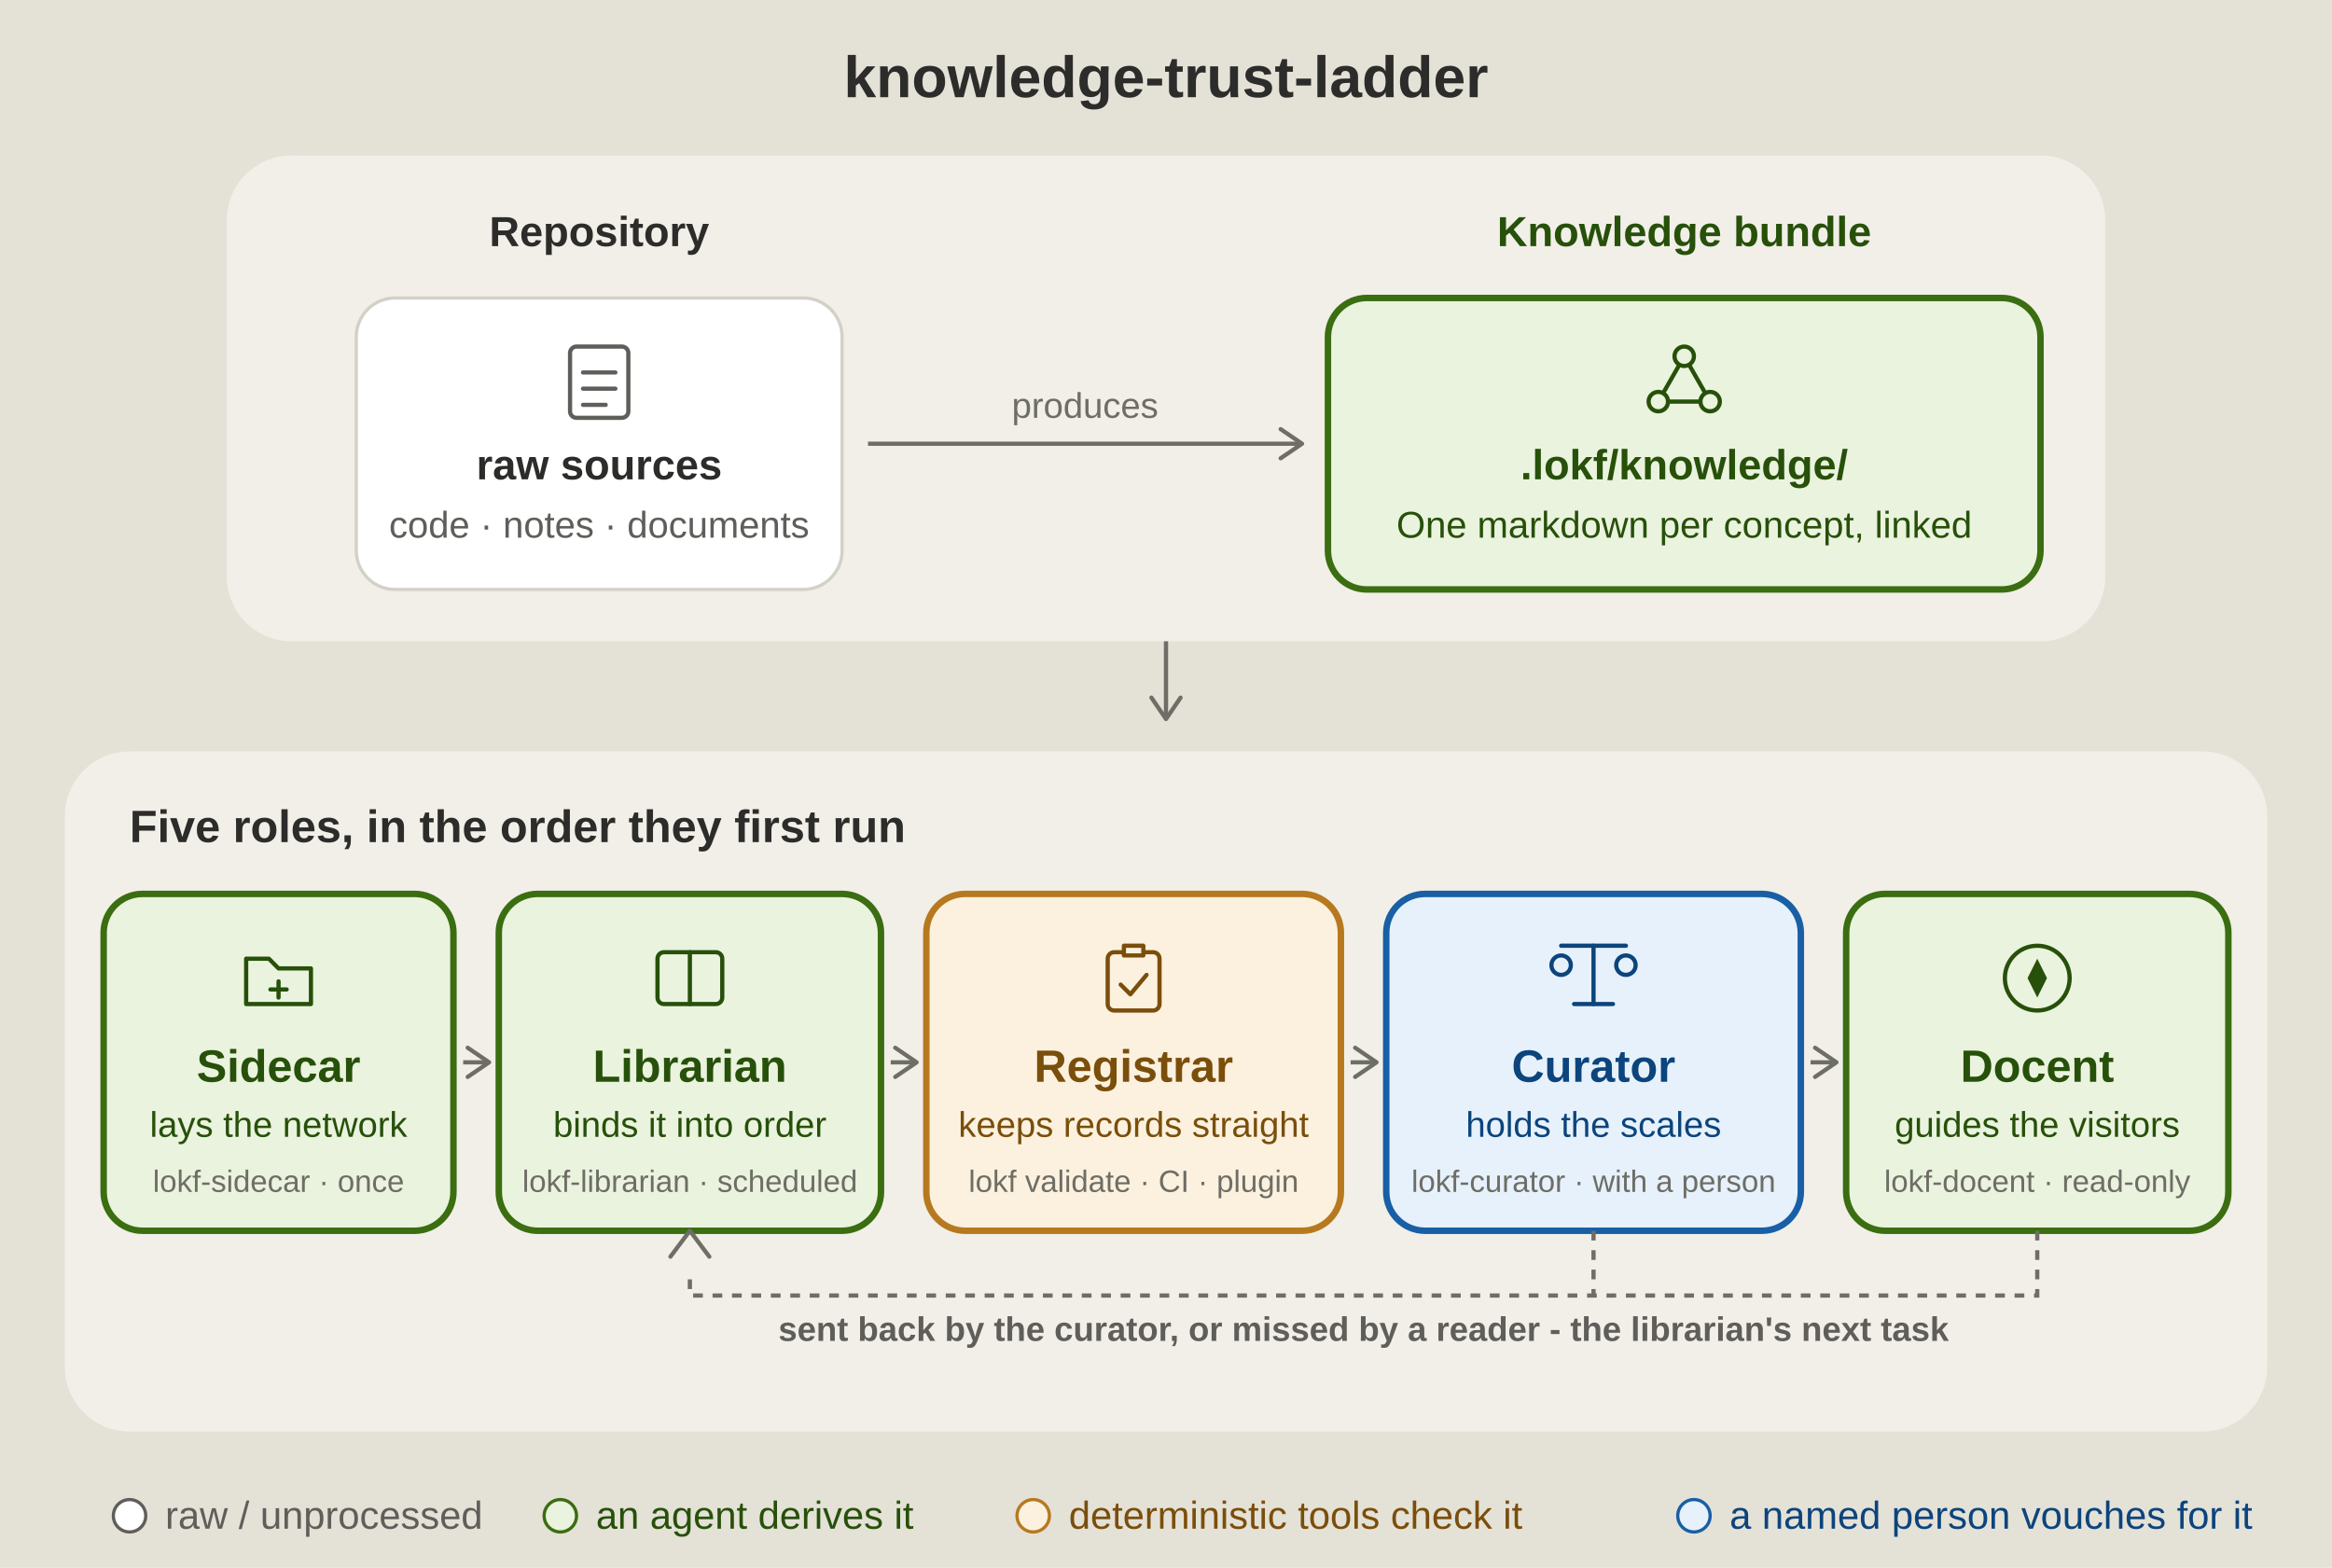
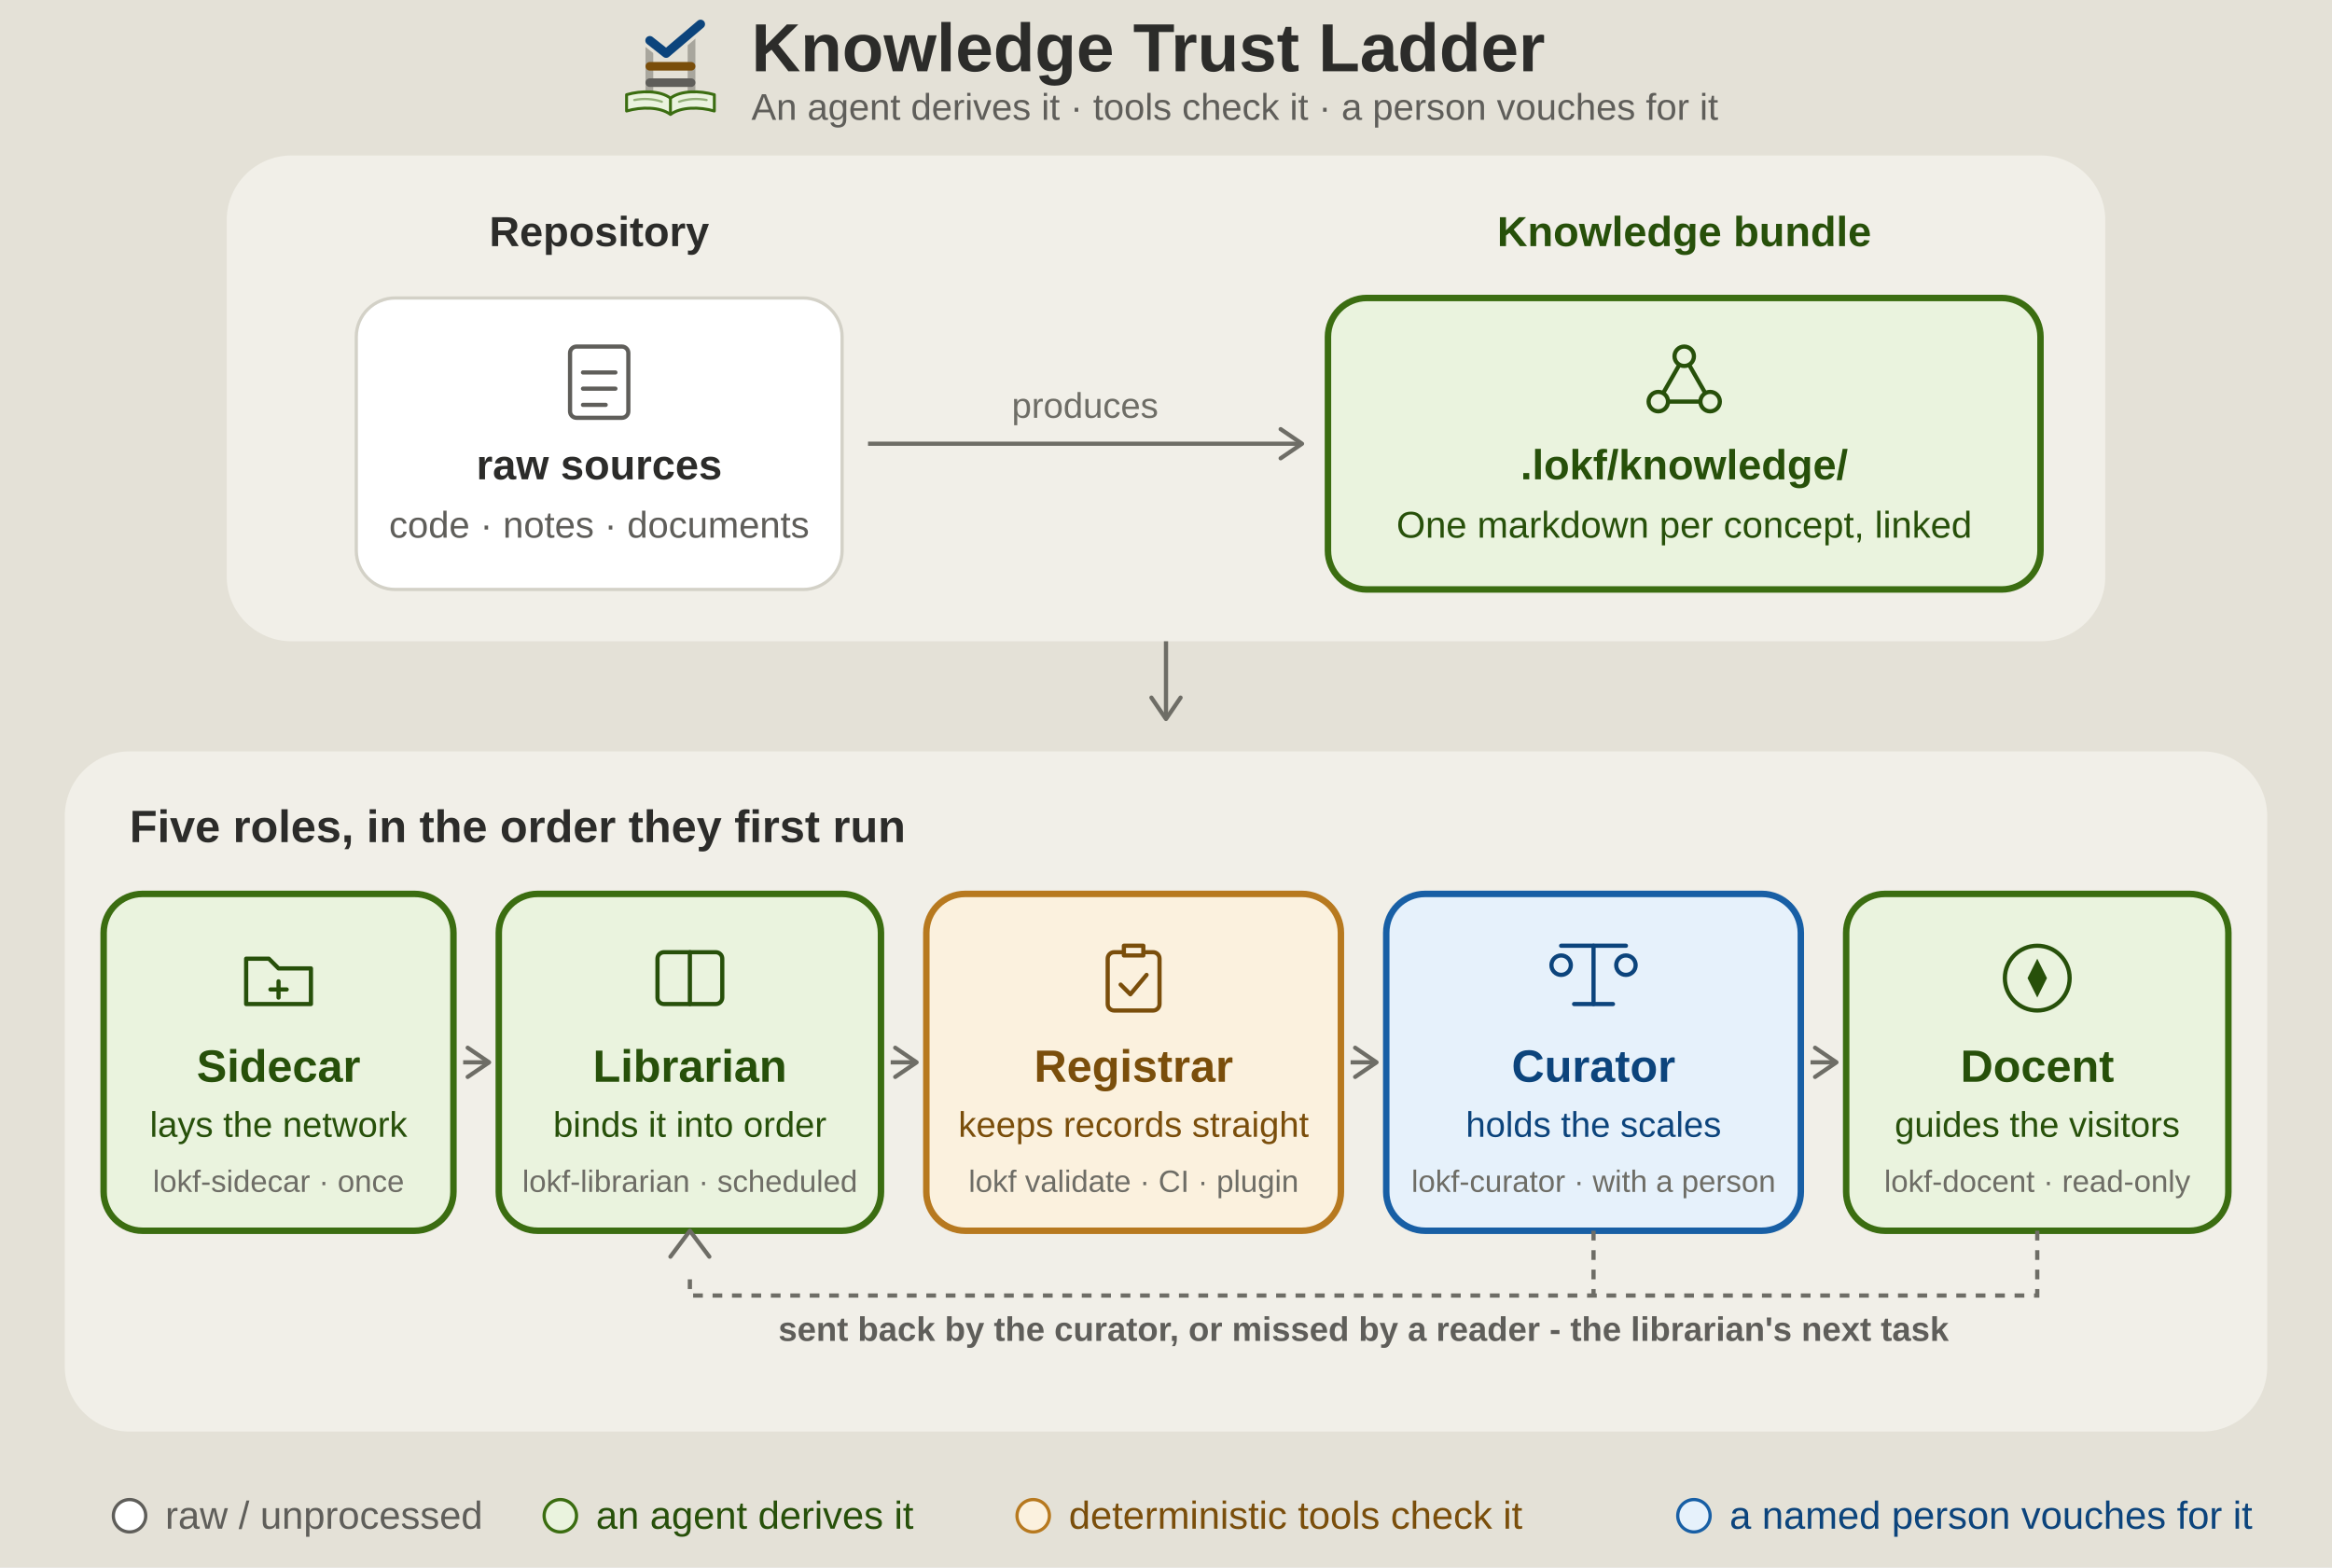
<svg xmlns="http://www.w3.org/2000/svg" width="720" height="484" viewBox="0 0 720 484" role="img" aria-labelledby="t d">
  <rect width="720" height="484" fill="#E4E1D7" />
-   <text x="360.0" y="30" text-anchor="middle" font-family="Arial, sans-serif" font-size="18" font-weight="700" fill="#2C2C2A">knowledge-trust-ladder</text>
+   <g transform="translate(190,4) scale(0.53125)">
+     <rect x="17.5" y="12" width="4.5" height="38" rx="2.25" fill="#A8A69D" />
+     <rect x="42" y="12" width="4.5" height="38" rx="2.25" fill="#A8A69D" />
+     <rect x="17.5" y="38" width="29" height="5" rx="2.5" fill="#5F5E5A" />
+     <rect x="17.5" y="28.5" width="29" height="5" rx="2.5" fill="#7A4E0B" />
+     <path d="M20 16 L29.5 23.5 L49.5 6.5" fill="none" stroke="#E4E1D7" stroke-width="9" stroke-linecap="round" stroke-linejoin="round" />
+     <path d="M20 16 L29.5 23.5 L49.5 6.5" fill="none" stroke="#0C447C" stroke-width="5.2" stroke-linecap="round" stroke-linejoin="round" />
+     <path d="M32 49.5 C26 45 15 45 6.5 47.5 v9.5 C15 54.5 26 54.5 32 59 C38 54.5 49 54.5 57.5 57 v-9.5 C49 45 38 45 32 49.5 z" fill="#EAF3DE" stroke="#3B6D11" stroke-width="1.7" stroke-linejoin="round" />
+     <line x1="32" y1="49.5" x2="32" y2="59" stroke="#3B6D11" stroke-width="1.7" />
+     <path d="M11 50.6 C16 49.6 22 49.8 27 51.6 M37 51.6 C42 49.8 48 49.6 53 50.6" fill="none" stroke="#3B6D11" stroke-opacity=".5" stroke-width="1.3" stroke-linecap="round" />
+   </g>
+   <text x="232" y="22" font-family="Arial, sans-serif" font-size="21" font-weight="700" fill="#2C2C2A">Knowledge Trust Ladder</text>
+   <text x="232" y="37" font-family="Arial, sans-serif" font-size="11.5" fill="#5F5E5A">An agent derives it · tools check it · a person vouches for it</text>
  <rect x="70" y="48" width="580" height="150" rx="20" fill="#F1EFE8" />
  <text x="185" y="76" text-anchor="middle" font-family="Arial, sans-serif" font-size="13" font-weight="700" fill="#2C2C2A">Repository</text>
  <text x="520" y="76" text-anchor="middle" font-family="Arial, sans-serif" font-size="13" font-weight="700" fill="#27500A">Knowledge bundle</text>
  <rect x="110" y="92" width="150" height="90" rx="12" fill="#ffffff" stroke="#D3D1C7" stroke-width="1" />
  <g transform="translate(185,118)" stroke="#5F5E5A" stroke-width="1.3" fill="none" stroke-linecap="round" stroke-linejoin="round">
    <rect x="-9" y="-11" width="18" height="22" rx="2" />
    <line x1="-5" y1="-3" x2="5" y2="-3" />
    <line x1="-5" y1="2" x2="5" y2="2" />
    <line x1="-5" y1="7" x2="2" y2="7" />
  </g>
  <text x="185" y="148" text-anchor="middle" font-family="Arial, sans-serif" font-size="13" font-weight="700" fill="#2C2C2A">raw sources</text>
  <text x="185" y="166" text-anchor="middle" font-family="Arial, sans-serif" font-size="11.5" fill="#5F5E5A">code · notes · documents</text>
  <line x1="268" y1="137" x2="402" y2="137" stroke="#6E6D66" stroke-width="1.3" />
  <path d="M395.4 141.5 L402 137 L395.4 132.5" fill="none" stroke="#6E6D66" stroke-width="1.3" stroke-linecap="round" stroke-linejoin="round" />
  <text x="335.0" y="129.0" text-anchor="middle" font-family="Arial, sans-serif" font-size="11" fill="#6E6D66">produces</text>
  <rect x="410" y="92" width="220" height="90" rx="12" fill="#EAF3DE" stroke="#3B6D11" stroke-width="2" />
  <g transform="translate(520,118)" stroke="#27500A" stroke-width="1.3" fill="none" stroke-linecap="round" stroke-linejoin="round">
    <line x1="-8" y1="6" x2="0" y2="-8" />
    <line x1="8" y1="6" x2="0" y2="-8" />
    <line x1="-8" y1="6" x2="8" y2="6" />
    <circle cx="0" cy="-8" r="3" fill="#EAF3DE" />
    <circle cx="-8" cy="6" r="3" fill="#EAF3DE" />
    <circle cx="8" cy="6" r="3" fill="#EAF3DE" />
  </g>
  <text x="520" y="148" text-anchor="middle" font-family="Arial, sans-serif" font-size="13" font-weight="700" fill="#27500A">.lokf/knowledge/</text>
  <text x="520" y="166" text-anchor="middle" font-family="Arial, sans-serif" font-size="11.5" fill="#27500A">One markdown per concept, linked</text>
  <line x1="360" y1="198" x2="360" y2="222" stroke="#6E6D66" stroke-width="1.3" />
  <path d="M355.5 215.4 L360 222 L364.5 215.4" fill="none" stroke="#6E6D66" stroke-width="1.3" stroke-linecap="round" stroke-linejoin="round" />
  <rect x="20" y="232" width="680" height="210" rx="20" fill="#F1EFE8" />
  <text x="40" y="260" font-family="Arial, sans-serif" font-size="14" font-weight="700" fill="#2C2C2A">Five roles, in the order they first run</text>
  <rect x="32" y="276" width="108" height="104" rx="12" fill="#EAF3DE" stroke="#3B6D11" stroke-width="2" />
  <g transform="translate(86,302)" stroke="#27500A" stroke-width="1.3" fill="none" stroke-linecap="round" stroke-linejoin="round">
    <path d="M-10 -6 h7 l3 3 h10 v11 h-20 z" />
    <line x1="0" y1="1" x2="0" y2="6" />
    <line x1="-2.5" y1="3.5" x2="2.5" y2="3.5" />
  </g>
  <text x="86" y="334" text-anchor="middle" font-family="Arial, sans-serif" font-size="14" font-weight="700" fill="#27500A">Sidecar</text>
  <text x="86" y="351" text-anchor="middle" font-family="Arial, sans-serif" font-size="11" fill="#27500A">lays the network</text>
  <text x="86" y="368" text-anchor="middle" font-family="Arial, sans-serif" font-size="9.5" fill="#6E6D66">lokf-sidecar · once</text>
  <line x1="143" y1="328" x2="151" y2="328" stroke="#6E6D66" stroke-width="1.3" />
  <path d="M144.4 332.5 L151 328 L144.4 323.5" fill="none" stroke="#6E6D66" stroke-width="1.3" stroke-linecap="round" stroke-linejoin="round" />
  <rect x="154" y="276" width="118" height="104" rx="12" fill="#EAF3DE" stroke="#3B6D11" stroke-width="2" />
  <g transform="translate(213,302)" stroke="#27500A" stroke-width="1.3" fill="none" stroke-linecap="round" stroke-linejoin="round">
    <rect x="-10" y="-8" width="20" height="16" rx="2" />
    <line x1="0" y1="-8" x2="0" y2="8" />
  </g>
  <text x="213" y="334" text-anchor="middle" font-family="Arial, sans-serif" font-size="14" font-weight="700" fill="#27500A">Librarian</text>
  <text x="213" y="351" text-anchor="middle" font-family="Arial, sans-serif" font-size="11" fill="#27500A">binds it into order</text>
  <text x="213" y="368" text-anchor="middle" font-family="Arial, sans-serif" font-size="9.5" fill="#6E6D66">lokf-librarian · scheduled</text>
  <line x1="275" y1="328" x2="283" y2="328" stroke="#6E6D66" stroke-width="1.3" />
  <path d="M276.4 332.5 L283 328 L276.4 323.5" fill="none" stroke="#6E6D66" stroke-width="1.3" stroke-linecap="round" stroke-linejoin="round" />
  <rect x="286" y="276" width="128" height="104" rx="12" fill="#FBF1DE" stroke="#B7791F" stroke-width="2" />
  <g transform="translate(350,302)" stroke="#7A4E0B" stroke-width="1.3" fill="none" stroke-linecap="round" stroke-linejoin="round">
    <rect x="-8" y="-8" width="16" height="18" rx="2" />
    <path d="M-3 -10 h6 v3 h-6 z" fill="#FBF1DE" />
    <path d="M-4 2 l3 3 l5 -6" />
  </g>
  <text x="350" y="334" text-anchor="middle" font-family="Arial, sans-serif" font-size="14" font-weight="700" fill="#7A4E0B">Registrar</text>
  <text x="350" y="351" text-anchor="middle" font-family="Arial, sans-serif" font-size="11" fill="#7A4E0B">keeps records straight</text>
  <text x="350" y="368" text-anchor="middle" font-family="Arial, sans-serif" font-size="9.5" fill="#6E6D66">lokf validate · CI · plugin</text>
  <line x1="417" y1="328" x2="425" y2="328" stroke="#6E6D66" stroke-width="1.3" />
  <path d="M418.4 332.5 L425 328 L418.4 323.5" fill="none" stroke="#6E6D66" stroke-width="1.3" stroke-linecap="round" stroke-linejoin="round" />
  <rect x="428" y="276" width="128" height="104" rx="12" fill="#E6F1FB" stroke="#185FA5" stroke-width="2" />
  <g transform="translate(492,302)" stroke="#0C447C" stroke-width="1.3" fill="none" stroke-linecap="round" stroke-linejoin="round">
    <line x1="0" y1="-10" x2="0" y2="8" />
    <line x1="-10" y1="-10" x2="10" y2="-10" />
    <circle cx="-10" cy="-4" r="3" fill="#E6F1FB" />
    <circle cx="10" cy="-4" r="3" fill="#E6F1FB" />
    <line x1="-6" y1="8" x2="6" y2="8" />
  </g>
  <text x="492" y="334" text-anchor="middle" font-family="Arial, sans-serif" font-size="14" font-weight="700" fill="#0C447C">Curator</text>
  <text x="492" y="351" text-anchor="middle" font-family="Arial, sans-serif" font-size="11" fill="#0C447C">holds the scales</text>
  <text x="492" y="368" text-anchor="middle" font-family="Arial, sans-serif" font-size="9.5" fill="#6E6D66">lokf-curator · with a person</text>
  <line x1="559" y1="328" x2="567" y2="328" stroke="#6E6D66" stroke-width="1.3" />
  <path d="M560.4 332.5 L567 328 L560.4 323.5" fill="none" stroke="#6E6D66" stroke-width="1.3" stroke-linecap="round" stroke-linejoin="round" />
  <rect x="570" y="276" width="118" height="104" rx="12" fill="#EAF3DE" stroke="#3B6D11" stroke-width="2" />
  <g transform="translate(629,302)" stroke="#27500A" stroke-width="1.3" fill="none" stroke-linecap="round" stroke-linejoin="round">
    <circle cx="0" cy="0" r="10" />
    <polygon points="0,-6 3,0 0,6 -3,0" fill="#27500A" stroke="none" />
  </g>
  <text x="629" y="334" text-anchor="middle" font-family="Arial, sans-serif" font-size="14" font-weight="700" fill="#27500A">Docent</text>
  <text x="629" y="351" text-anchor="middle" font-family="Arial, sans-serif" font-size="11" fill="#27500A">guides the visitors</text>
  <text x="629" y="368" text-anchor="middle" font-family="Arial, sans-serif" font-size="9.5" fill="#6E6D66">lokf-docent · read-only</text>
  <path d="M629 380 v20 H213 v-6" fill="none" stroke="#6E6D66" stroke-width="1.3" stroke-dasharray="3 3" />
  <path d="M492 380 v20" fill="none" stroke="#6E6D66" stroke-width="1.3" stroke-dasharray="3 3" />
  <path d="M207 388 L213 380 L219 388" fill="none" stroke="#6E6D66" stroke-width="1.3" stroke-linecap="round" stroke-linejoin="round" />
  <text x="421" y="414" text-anchor="middle" font-family="Arial, sans-serif" font-size="10.5" font-weight="700" fill="#5F5E5A">sent back by the curator, or missed by a reader - the librarian's next task</text>
  <circle cx="40" cy="468" r="5" fill="#ffffff" stroke="#5F5E5A" stroke-width="1" />
  <text x="51" y="472" font-family="Arial, sans-serif" font-size="12" fill="#5F5E5A">raw / unprocessed</text>
  <circle cx="173" cy="468" r="5" fill="#EAF3DE" stroke="#3B6D11" stroke-width="1" />
  <text x="184" y="472" font-family="Arial, sans-serif" font-size="12" fill="#27500A">an agent derives it</text>
  <circle cx="319" cy="468" r="5" fill="#FBF1DE" stroke="#B7791F" stroke-width="1" />
  <text x="330" y="472" font-family="Arial, sans-serif" font-size="12" fill="#7A4E0B">deterministic tools check it</text>
  <circle cx="523" cy="468" r="5" fill="#E6F1FB" stroke="#185FA5" stroke-width="1" />
  <text x="534" y="472" font-family="Arial, sans-serif" font-size="12" fill="#0C447C">a named person vouches for it</text>
</svg>
